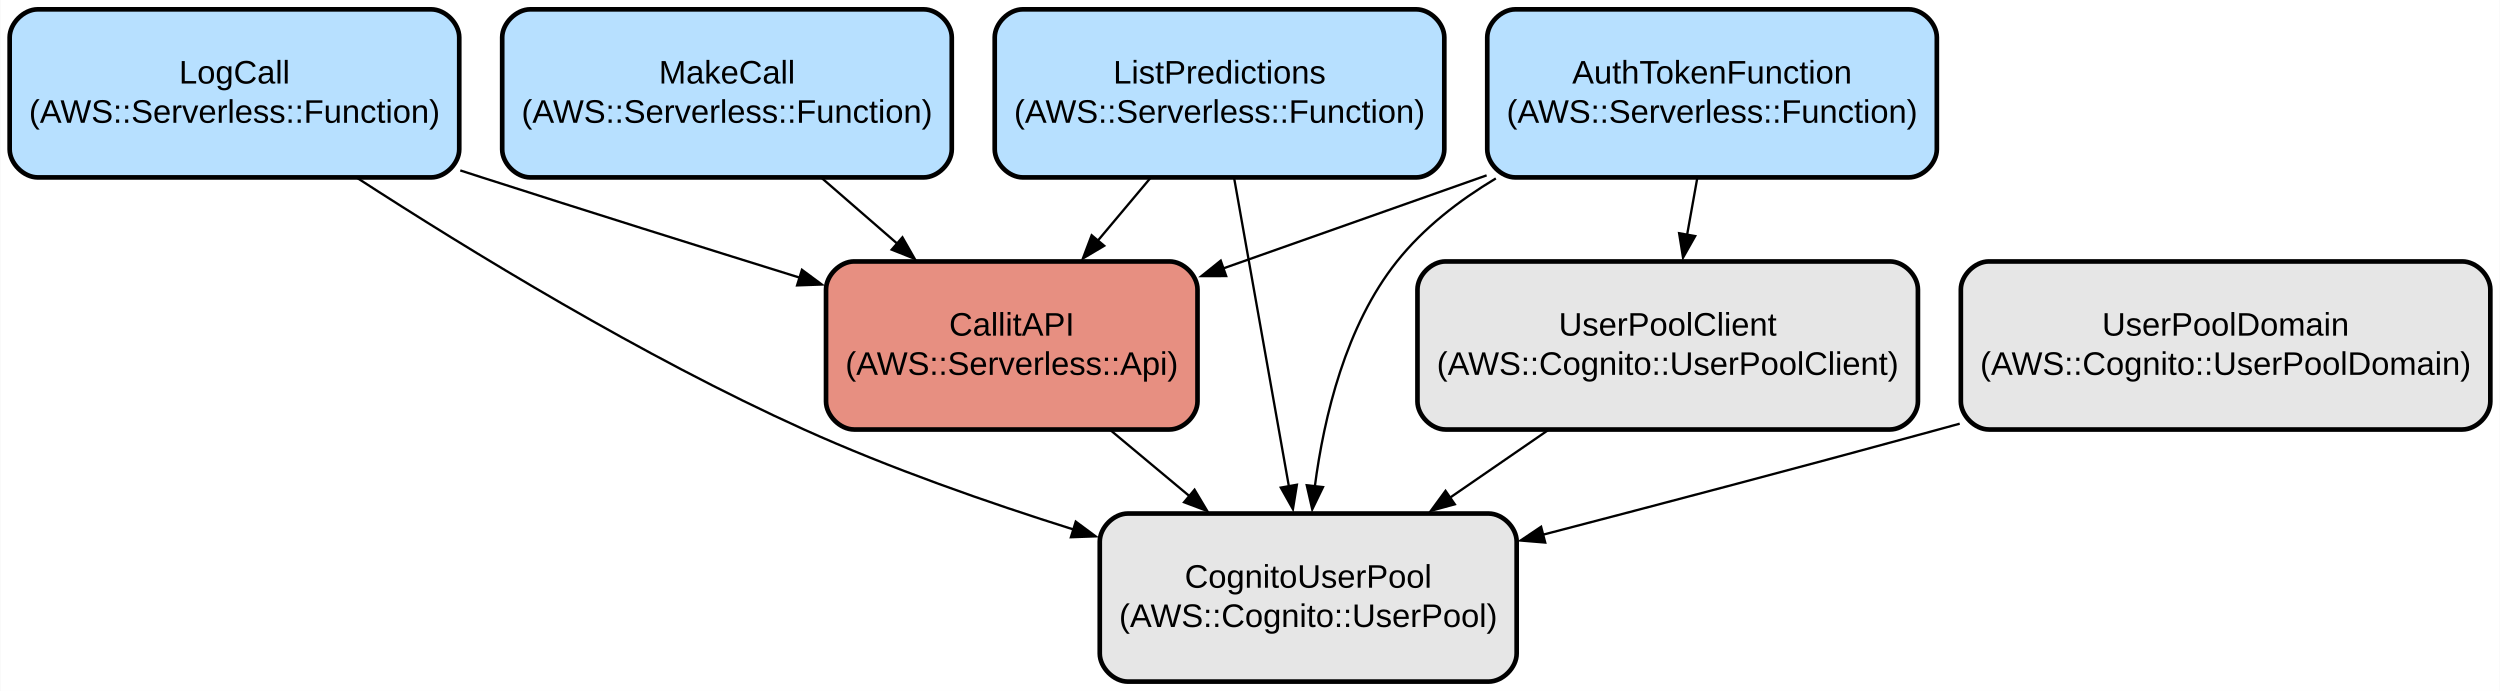
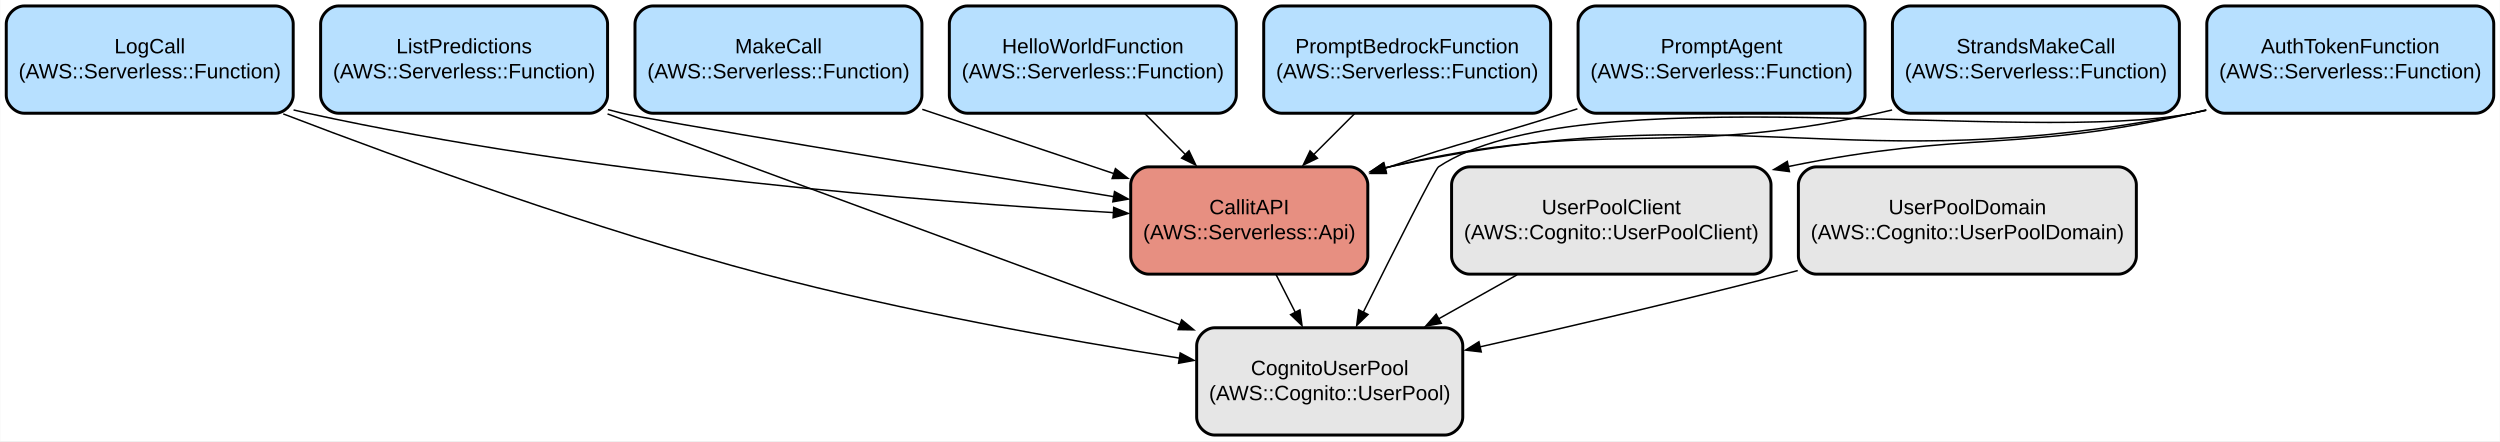
- <svg xmlns="http://www.w3.org/2000/svg" width="1071pt" height="296pt" viewBox="0.00 0.00 1070.72 296.00">
+ <svg xmlns="http://www.w3.org/2000/svg" width="1678pt" height="296pt" viewBox="0.00 0.00 1677.60 296.00">
  <g id="graph0" class="graph" transform="scale(1 1) rotate(0) translate(4 292)">
-     <polygon fill="white" stroke="none" points="-4,4 -4,-292 1066.72,-292 1066.72,4 -4,4" />
+     <polygon fill="white" stroke="none" points="-4,4 -4,-292 1673.6,-292 1673.6,4 -4,4" />
    <g id="node1" class="node">
-       <path fill="#e78f81" stroke="black" stroke-width="2" d="M496.87,-180C496.87,-180 361.73,-180 361.73,-180 355.73,-180 349.73,-174 349.73,-168 349.73,-168 349.73,-120 349.73,-120 349.73,-114 355.73,-108 361.73,-108 361.73,-108 496.87,-108 496.87,-108 502.87,-108 508.87,-114 508.87,-120 508.87,-120 508.87,-168 508.87,-168 508.87,-174 502.87,-180 496.87,-180" />
-       <text text-anchor="middle" x="429.3" y="-148.2" font-family="Arial" font-size="14.00">CallitAPI</text>
-       <text text-anchor="middle" x="429.3" y="-131.4" font-family="Arial" font-size="14.00">(AWS::Serverless::Api)</text>
+       <path fill="#e78f81" stroke="black" stroke-width="2" d="M901.87,-180C901.87,-180 766.73,-180 766.73,-180 760.73,-180 754.73,-174 754.73,-168 754.73,-168 754.73,-120 754.73,-120 754.73,-114 760.73,-108 766.73,-108 766.73,-108 901.87,-108 901.87,-108 907.87,-108 913.87,-114 913.87,-120 913.87,-120 913.87,-168 913.87,-168 913.87,-174 907.87,-180 901.87,-180" />
+       <text text-anchor="middle" x="834.3" y="-148.2" font-family="Arial" font-size="14.00">CallitAPI</text>
+       <text text-anchor="middle" x="834.3" y="-131.4" font-family="Arial" font-size="14.00">(AWS::Serverless::Api)</text>
+     </g>
+     <g id="node10" class="node">
+       <path fill="#e6e6e6" stroke="black" stroke-width="2" d="M965.6,-72C965.6,-72 811,-72 811,-72 805,-72 799,-66 799,-60 799,-60 799,-12 799,-12 799,-6 805,0 811,0 811,0 965.6,0 965.6,0 971.6,0 977.6,-6 977.6,-12 977.6,-12 977.6,-60 977.6,-60 977.6,-66 971.6,-72 965.6,-72" />
+       <text text-anchor="middle" x="888.3" y="-40.2" font-family="Arial" font-size="14.00">CognitoUserPool</text>
+       <text text-anchor="middle" x="888.3" y="-23.4" font-family="Arial" font-size="14.00">(AWS::Cognito::UserPool)</text>
+     </g>
+     <g id="edge1" class="edge">
+       <path fill="none" stroke="black" d="M852.28,-107.7C856.43,-99.57 860.89,-90.8 865.22,-82.31" />
+       <polygon fill="black" stroke="black" points="868.29,-83.99 869.71,-73.49 862.05,-80.81 868.29,-83.99" />
+     </g>
+     <g id="node2" class="node">
+       <path fill="#b7e0ff" stroke="black" stroke-width="2" d="M813.6,-288C813.6,-288 645,-288 645,-288 639,-288 633,-282 633,-276 633,-276 633,-228 633,-228 633,-222 639,-216 645,-216 645,-216 813.6,-216 813.6,-216 819.6,-216 825.6,-222 825.6,-228 825.6,-228 825.6,-276 825.6,-276 825.6,-282 819.6,-288 813.6,-288" />
+       <text text-anchor="middle" x="729.3" y="-256.2" font-family="Arial" font-size="14.00">HelloWorldFunction</text>
+       <text text-anchor="middle" x="729.3" y="-239.4" font-family="Arial" font-size="14.00">(AWS::Serverless::Function)</text>
+     </g>
+     <g id="edge2" class="edge">
+       <path fill="none" stroke="black" d="M764.26,-215.7C773.03,-206.85 782.53,-197.26 791.63,-188.08" />
+       <polygon fill="black" stroke="black" points="793.87,-190.79 798.42,-181.22 788.9,-185.86 793.87,-190.79" />
+     </g>
+     <g id="node3" class="node">
+       <path fill="#b7e0ff" stroke="black" stroke-width="2" d="M1024.6,-288C1024.6,-288 856,-288 856,-288 850,-288 844,-282 844,-276 844,-276 844,-228 844,-228 844,-222 850,-216 856,-216 856,-216 1024.6,-216 1024.6,-216 1030.6,-216 1036.6,-222 1036.6,-228 1036.6,-228 1036.6,-276 1036.6,-276 1036.6,-282 1030.6,-288 1024.6,-288" />
+       <text text-anchor="middle" x="940.3" y="-256.2" font-family="Arial" font-size="14.00">PromptBedrockFunction</text>
+       <text text-anchor="middle" x="940.3" y="-239.4" font-family="Arial" font-size="14.00">(AWS::Serverless::Function)</text>
+     </g>
+     <g id="edge3" class="edge">
+       <path fill="none" stroke="black" d="M905,-215.7C896.15,-206.85 886.56,-197.26 877.38,-188.08" />
+       <polygon fill="black" stroke="black" points="880.06,-185.81 870.51,-181.21 875.11,-190.76 880.06,-185.81" />
+     </g>
+     <g id="node4" class="node">
+       <path fill="#b7e0ff" stroke="black" stroke-width="2" d="M1235.6,-288C1235.6,-288 1067,-288 1067,-288 1061,-288 1055,-282 1055,-276 1055,-276 1055,-228 1055,-228 1055,-222 1061,-216 1067,-216 1067,-216 1235.6,-216 1235.6,-216 1241.6,-216 1247.6,-222 1247.6,-228 1247.6,-228 1247.6,-276 1247.6,-276 1247.6,-282 1241.6,-288 1235.6,-288" />
+       <text text-anchor="middle" x="1151.3" y="-256.2" font-family="Arial" font-size="14.00">PromptAgent</text>
+       <text text-anchor="middle" x="1151.3" y="-239.4" font-family="Arial" font-size="14.00">(AWS::Serverless::Function)</text>
+     </g>
+     <g id="edge4" class="edge">
+       <path fill="none" stroke="black" d="M1054.56,-218.97C1051.44,-217.96 1048.35,-216.97 1045.3,-216 993.47,-199.47 979.81,-197.5 928.3,-180 927.15,-179.61 925.98,-179.21 924.82,-178.81" />
+       <polygon fill="black" stroke="black" points="926.21,-175.59 915.62,-175.6 923.91,-182.2 926.21,-175.59" />
+     </g>
+     <g id="node5" class="node">
+       <path fill="#b7e0ff" stroke="black" stroke-width="2" d="M1446.6,-288C1446.6,-288 1278,-288 1278,-288 1272,-288 1266,-282 1266,-276 1266,-276 1266,-228 1266,-228 1266,-222 1272,-216 1278,-216 1278,-216 1446.6,-216 1446.6,-216 1452.6,-216 1458.6,-222 1458.6,-228 1458.6,-228 1458.6,-276 1458.6,-276 1458.6,-282 1452.6,-288 1446.6,-288" />
+       <text text-anchor="middle" x="1362.3" y="-256.2" font-family="Arial" font-size="14.00">StrandsMakeCall</text>
+       <text text-anchor="middle" x="1362.3" y="-239.4" font-family="Arial" font-size="14.00">(AWS::Serverless::Function)</text>
+     </g>
+     <g id="edge5" class="edge">
+       <path fill="none" stroke="black" d="M1265.77,-218.2C1262.59,-217.42 1259.42,-216.68 1256.3,-216 1113,-184.84 1070.99,-213.84 928.3,-180 927.28,-179.76 926.26,-179.51 925.23,-179.25" />
+       <polygon fill="black" stroke="black" points="926.17,-175.88 915.6,-176.63 924.33,-182.63 926.17,-175.88" />
    </g>
    <g id="node6" class="node">
-       <path fill="#e6e6e6" stroke="black" stroke-width="2" d="M633.6,-72C633.6,-72 479,-72 479,-72 473,-72 467,-66 467,-60 467,-60 467,-12 467,-12 467,-6 473,0 479,0 479,0 633.6,0 633.6,0 639.6,0 645.6,-6 645.6,-12 645.6,-12 645.6,-60 645.6,-60 645.6,-66 639.6,-72 633.6,-72" />
-       <text text-anchor="middle" x="556.3" y="-40.2" font-family="Arial" font-size="14.00">CognitoUserPool</text>
-       <text text-anchor="middle" x="556.3" y="-23.4" font-family="Arial" font-size="14.00">(AWS::Cognito::UserPool)</text>
+       <path fill="#b7e0ff" stroke="black" stroke-width="2" d="M602.6,-288C602.6,-288 434,-288 434,-288 428,-288 422,-282 422,-276 422,-276 422,-228 422,-228 422,-222 428,-216 434,-216 434,-216 602.6,-216 602.6,-216 608.6,-216 614.6,-222 614.6,-228 614.6,-228 614.6,-276 614.6,-276 614.6,-282 608.6,-288 602.6,-288" />
+       <text text-anchor="middle" x="518.3" y="-256.2" font-family="Arial" font-size="14.00">MakeCall</text>
+       <text text-anchor="middle" x="518.3" y="-239.4" font-family="Arial" font-size="14.00">(AWS::Serverless::Function)</text>
    </g>
-     <g id="edge1" class="edge">
-       <path fill="none" stroke="black" d="M471.59,-107.7C482.51,-98.59 494.39,-88.68 505.69,-79.24" />
-       <polygon fill="black" stroke="black" points="507.6,-82.21 513.03,-73.11 503.11,-76.83 507.6,-82.21" />
+     <g id="edge6" class="edge">
+       <path fill="none" stroke="black" d="M614.83,-218.62C655.73,-204.9 703.14,-189 743.41,-175.49" />
+       <polygon fill="black" stroke="black" points="744.49,-178.82 752.86,-172.32 742.26,-172.18 744.49,-178.82" />
    </g>
-     <g id="node2" class="node">
-       <path fill="#b7e0ff" stroke="black" stroke-width="2" d="M391.6,-288C391.6,-288 223,-288 223,-288 217,-288 211,-282 211,-276 211,-276 211,-228 211,-228 211,-222 217,-216 223,-216 223,-216 391.6,-216 391.6,-216 397.6,-216 403.6,-222 403.6,-228 403.6,-228 403.6,-276 403.6,-276 403.6,-282 397.6,-288 391.6,-288" />
-       <text text-anchor="middle" x="307.3" y="-256.2" font-family="Arial" font-size="14.00">MakeCall</text>
-       <text text-anchor="middle" x="307.3" y="-239.4" font-family="Arial" font-size="14.00">(AWS::Serverless::Function)</text>
-     </g>
-     <g id="edge2" class="edge">
-       <path fill="none" stroke="black" d="M347.92,-215.7C358.32,-206.67 369.6,-196.87 380.36,-187.52" />
-       <polygon fill="black" stroke="black" points="382.46,-190.34 387.71,-181.14 377.87,-185.05 382.46,-190.34" />
-     </g>
-     <g id="node3" class="node">
+     <g id="node7" class="node">
      <path fill="#b7e0ff" stroke="black" stroke-width="2" d="M180.6,-288C180.6,-288 12,-288 12,-288 6,-288 0,-282 0,-276 0,-276 0,-228 0,-228 0,-222 6,-216 12,-216 12,-216 180.6,-216 180.6,-216 186.6,-216 192.6,-222 192.6,-228 192.6,-228 192.6,-276 192.6,-276 192.6,-282 186.6,-288 180.6,-288" />
      <text text-anchor="middle" x="96.3" y="-256.2" font-family="Arial" font-size="14.00">LogCall</text>
      <text text-anchor="middle" x="96.3" y="-239.4" font-family="Arial" font-size="14.00">(AWS::Serverless::Function)</text>
    </g>
-     <g id="edge3" class="edge">
-       <path fill="none" stroke="black" d="M193.04,-218.99C196.16,-217.98 199.26,-216.98 202.3,-216 247.05,-201.62 296.88,-185.99 338.43,-173.06" />
-       <polygon fill="black" stroke="black" points="339.41,-176.42 347.92,-170.11 337.33,-169.74 339.41,-176.42" />
-     </g>
-     <g id="edge4" class="edge">
-       <path fill="none" stroke="black" d="M148.81,-215.8C197.08,-184.53 271.38,-139.1 340.3,-108 377.06,-91.41 418.88,-76.76 455.87,-65.13" />
-       <polygon fill="black" stroke="black" points="456.71,-68.54 465.23,-62.23 454.64,-61.85 456.71,-68.54" />
-     </g>
-     <g id="node4" class="node">
-       <path fill="#b7e0ff" stroke="black" stroke-width="2" d="M602.6,-288C602.6,-288 434,-288 434,-288 428,-288 422,-282 422,-276 422,-276 422,-228 422,-228 422,-222 428,-216 434,-216 434,-216 602.6,-216 602.6,-216 608.6,-216 614.6,-222 614.6,-228 614.6,-228 614.6,-276 614.6,-276 614.6,-282 608.6,-288 602.6,-288" />
-       <text text-anchor="middle" x="518.3" y="-256.2" font-family="Arial" font-size="14.00">ListPredictions</text>
-       <text text-anchor="middle" x="518.3" y="-239.4" font-family="Arial" font-size="14.00">(AWS::Serverless::Function)</text>
-     </g>
-     <g id="edge5" class="edge">
-       <path fill="none" stroke="black" d="M488.66,-215.7C481.46,-207.12 473.67,-197.84 466.17,-188.91" />
-       <polygon fill="black" stroke="black" points="468.89,-186.71 459.78,-181.3 463.53,-191.21 468.89,-186.71" />
-     </g>
-     <g id="edge6" class="edge">
-       <path fill="none" stroke="black" d="M524.57,-215.66C530.98,-179.57 540.97,-123.36 548.02,-83.64" />
-       <polygon fill="black" stroke="black" points="551.45,-84.34 549.75,-73.88 544.56,-83.11 551.45,-84.34" />
-     </g>
-     <g id="node5" class="node">
-       <path fill="#b7e0ff" stroke="black" stroke-width="2" d="M813.6,-288C813.6,-288 645,-288 645,-288 639,-288 633,-282 633,-276 633,-276 633,-228 633,-228 633,-222 639,-216 645,-216 645,-216 813.6,-216 813.6,-216 819.6,-216 825.6,-222 825.6,-228 825.6,-228 825.6,-276 825.6,-276 825.6,-282 819.6,-288 813.6,-288" />
-       <text text-anchor="middle" x="729.3" y="-256.2" font-family="Arial" font-size="14.00">AuthTokenFunction</text>
-       <text text-anchor="middle" x="729.3" y="-239.4" font-family="Arial" font-size="14.00">(AWS::Serverless::Function)</text>
-     </g>
    <g id="edge7" class="edge">
-       <path fill="none" stroke="black" d="M632.73,-216.88C596.4,-204.04 555.27,-189.51 519.54,-176.89" />
-       <polygon fill="black" stroke="black" points="521.15,-173.74 510.56,-173.71 518.82,-180.34 521.15,-173.74" />
+       <path fill="none" stroke="black" d="M192.83,-218.21C196.01,-217.42 199.18,-216.68 202.3,-216 392.14,-174.46 619.68,-156.48 743.34,-149.3" />
+       <polygon fill="black" stroke="black" points="743.32,-152.81 753.11,-148.74 742.93,-145.82 743.32,-152.81" />
    </g>
    <g id="edge8" class="edge">
-       <path fill="none" stroke="black" d="M636.67,-215.56C620.75,-206.03 605.69,-194.29 594.3,-180 572.43,-152.57 563.08,-113.72 559.11,-83.43" />
-       <polygon fill="black" stroke="black" points="562.63,-83.33 558.02,-73.79 555.67,-84.12 562.63,-83.33" />
+       <path fill="none" stroke="black" d="M185.92,-215.54C268.58,-183.88 395.24,-138 508.3,-108 601.81,-83.18 710.51,-63.8 787.63,-51.6" />
+       <polygon fill="black" stroke="black" points="787.95,-55.1 797.28,-50.09 786.86,-48.18 787.95,-55.1" />
    </g>
-     <g id="node7" class="node">
-       <path fill="#e6e6e6" stroke="black" stroke-width="2" d="M805.5,-180C805.5,-180 615.1,-180 615.1,-180 609.1,-180 603.1,-174 603.1,-168 603.1,-168 603.1,-120 603.1,-120 603.1,-114 609.1,-108 615.1,-108 615.1,-108 805.5,-108 805.5,-108 811.5,-108 817.5,-114 817.5,-120 817.5,-120 817.5,-168 817.5,-168 817.5,-174 811.5,-180 805.5,-180" />
-       <text text-anchor="middle" x="710.3" y="-148.2" font-family="Arial" font-size="14.00">UserPoolClient</text>
-       <text text-anchor="middle" x="710.3" y="-131.4" font-family="Arial" font-size="14.00">(AWS::Cognito::UserPoolClient)</text>
+     <g id="node8" class="node">
+       <path fill="#b7e0ff" stroke="black" stroke-width="2" d="M391.6,-288C391.6,-288 223,-288 223,-288 217,-288 211,-282 211,-276 211,-276 211,-228 211,-228 211,-222 217,-216 223,-216 223,-216 391.6,-216 391.6,-216 397.6,-216 403.6,-222 403.6,-228 403.6,-228 403.6,-276 403.6,-276 403.6,-282 397.6,-288 391.6,-288" />
+       <text text-anchor="middle" x="307.3" y="-256.2" font-family="Arial" font-size="14.00">ListPredictions</text>
+       <text text-anchor="middle" x="307.3" y="-239.4" font-family="Arial" font-size="14.00">(AWS::Serverless::Function)</text>
    </g>
    <g id="edge9" class="edge">
-       <path fill="none" stroke="black" d="M722.97,-215.7C721.58,-207.93 720.08,-199.57 718.62,-191.43" />
-       <polygon fill="black" stroke="black" points="722.08,-190.86 716.87,-181.63 715.19,-192.09 722.08,-190.86" />
+       <path fill="none" stroke="black" d="M403.89,-218.44C407.05,-217.59 410.2,-216.77 413.3,-216 429.22,-212.05 624.47,-179.61 743.39,-159.97" />
+       <polygon fill="black" stroke="black" points="743.87,-163.44 753.16,-158.36 742.73,-156.53 743.87,-163.44" />
    </g>
    <g id="edge10" class="edge">
-       <path fill="none" stroke="black" d="M659.02,-107.7C645.58,-98.46 630.97,-88.39 617.09,-78.84" />
-       <polygon fill="black" stroke="black" points="619.09,-75.97 608.86,-73.18 615.12,-81.73 619.09,-75.97" />
+       <path fill="none" stroke="black" d="M403.57,-215.54C509.84,-176.4 680.1,-113.68 787.97,-73.95" />
+       <polygon fill="black" stroke="black" points="788.94,-77.33 797.12,-70.59 786.52,-70.76 788.94,-77.33" />
    </g>
-     <g id="node8" class="node">
-       <path fill="#e6e6e6" stroke="black" stroke-width="2" d="M1050.72,-180C1050.72,-180 847.88,-180 847.88,-180 841.88,-180 835.88,-174 835.88,-168 835.88,-168 835.88,-120 835.88,-120 835.88,-114 841.88,-108 847.88,-108 847.88,-108 1050.72,-108 1050.72,-108 1056.72,-108 1062.72,-114 1062.72,-120 1062.72,-120 1062.72,-168 1062.72,-168 1062.72,-174 1056.72,-180 1050.72,-180" />
-       <text text-anchor="middle" x="949.3" y="-148.2" font-family="Arial" font-size="14.00">UserPoolDomain</text>
-       <text text-anchor="middle" x="949.3" y="-131.4" font-family="Arial" font-size="14.00">(AWS::Cognito::UserPoolDomain)</text>
+     <g id="node9" class="node">
+       <path fill="#b7e0ff" stroke="black" stroke-width="2" d="M1657.6,-288C1657.6,-288 1489,-288 1489,-288 1483,-288 1477,-282 1477,-276 1477,-276 1477,-228 1477,-228 1477,-222 1483,-216 1489,-216 1489,-216 1657.6,-216 1657.6,-216 1663.6,-216 1669.6,-222 1669.6,-228 1669.6,-228 1669.6,-276 1669.6,-276 1669.6,-282 1663.6,-288 1657.6,-288" />
+       <text text-anchor="middle" x="1573.3" y="-256.2" font-family="Arial" font-size="14.00">AuthTokenFunction</text>
+       <text text-anchor="middle" x="1573.3" y="-239.4" font-family="Arial" font-size="14.00">(AWS::Serverless::Function)</text>
    </g>
    <g id="edge11" class="edge">
-       <path fill="none" stroke="black" d="M835.4,-110.5C832.34,-109.66 829.3,-108.82 826.3,-108 770.33,-92.68 707.67,-76.16 656.8,-62.92" />
-       <polygon fill="black" stroke="black" points="657.83,-59.57 647.27,-60.44 656.07,-66.34 657.83,-59.57" />
+       <path fill="none" stroke="black" d="M1476.51,-217.96C1473.42,-217.25 1470.34,-216.59 1467.3,-216 1231.66,-170 1163.04,-230.42 928.3,-180 927.29,-179.78 926.29,-179.56 925.27,-179.33" />
+       <polygon fill="black" stroke="black" points="926.37,-175.99 915.81,-176.92 924.64,-182.78 926.37,-175.99" />
+     </g>
+     <g id="edge12" class="edge">
+       <path fill="none" stroke="black" d="M1476.51,-217.98C1473.42,-217.26 1470.34,-216.6 1467.3,-216 1356.71,-194.16 1055.29,-242.24 961.3,-180 958.99,-178.47 931.38,-123.66 910.8,-82.36" />
+       <polygon fill="black" stroke="black" points="914,-80.93 906.41,-73.54 907.73,-84.05 914,-80.93" />
+     </g>
+     <g id="node11" class="node">
+       <path fill="#e6e6e6" stroke="black" stroke-width="2" d="M1172.5,-180C1172.5,-180 982.1,-180 982.1,-180 976.1,-180 970.1,-174 970.1,-168 970.1,-168 970.1,-120 970.1,-120 970.1,-114 976.1,-108 982.1,-108 982.1,-108 1172.5,-108 1172.5,-108 1178.5,-108 1184.5,-114 1184.5,-120 1184.5,-120 1184.5,-168 1184.5,-168 1184.5,-174 1178.5,-180 1172.5,-180" />
+       <text text-anchor="middle" x="1077.3" y="-148.2" font-family="Arial" font-size="14.00">UserPoolClient</text>
+       <text text-anchor="middle" x="1077.3" y="-131.4" font-family="Arial" font-size="14.00">(AWS::Cognito::UserPoolClient)</text>
+     </g>
+     <g id="edge13" class="edge">
+       <path fill="none" stroke="black" d="M1476.75,-218.29C1473.57,-217.48 1470.42,-216.71 1467.3,-216 1351.5,-189.49 1316.04,-204.67 1195.98,-180.21" />
+       <polygon fill="black" stroke="black" points="1196.86,-176.82 1186.36,-178.19 1195.43,-183.67 1196.86,-176.82" />
+     </g>
+     <g id="edge14" class="edge">
+       <path fill="none" stroke="black" d="M1014.1,-107.56C997.08,-98.01 978.53,-87.61 961.03,-77.79" />
+       <polygon fill="black" stroke="black" points="963.19,-74.99 952.76,-73.15 959.77,-81.1 963.19,-74.99" />
+     </g>
+     <g id="node12" class="node">
+       <path fill="#e6e6e6" stroke="black" stroke-width="2" d="M1417.72,-180C1417.72,-180 1214.88,-180 1214.88,-180 1208.88,-180 1202.88,-174 1202.88,-168 1202.88,-168 1202.88,-120 1202.88,-120 1202.88,-114 1208.88,-108 1214.88,-108 1214.88,-108 1417.72,-108 1417.72,-108 1423.72,-108 1429.72,-114 1429.72,-120 1429.72,-120 1429.72,-168 1429.72,-168 1429.72,-174 1423.72,-180 1417.72,-180" />
+       <text text-anchor="middle" x="1316.3" y="-148.2" font-family="Arial" font-size="14.00">UserPoolDomain</text>
+       <text text-anchor="middle" x="1316.3" y="-131.4" font-family="Arial" font-size="14.00">(AWS::Cognito::UserPoolDomain)</text>
+     </g>
+     <g id="edge15" class="edge">
+       <path fill="none" stroke="black" d="M1202.43,-110.39C1199.36,-109.58 1196.31,-108.78 1193.3,-108 1125.41,-90.45 1048.52,-72.56 988.92,-59.13" />
+       <polygon fill="black" stroke="black" points="990,-55.79 979.47,-57.01 988.46,-62.62 990,-55.79" />
    </g>
  </g>
</svg>
